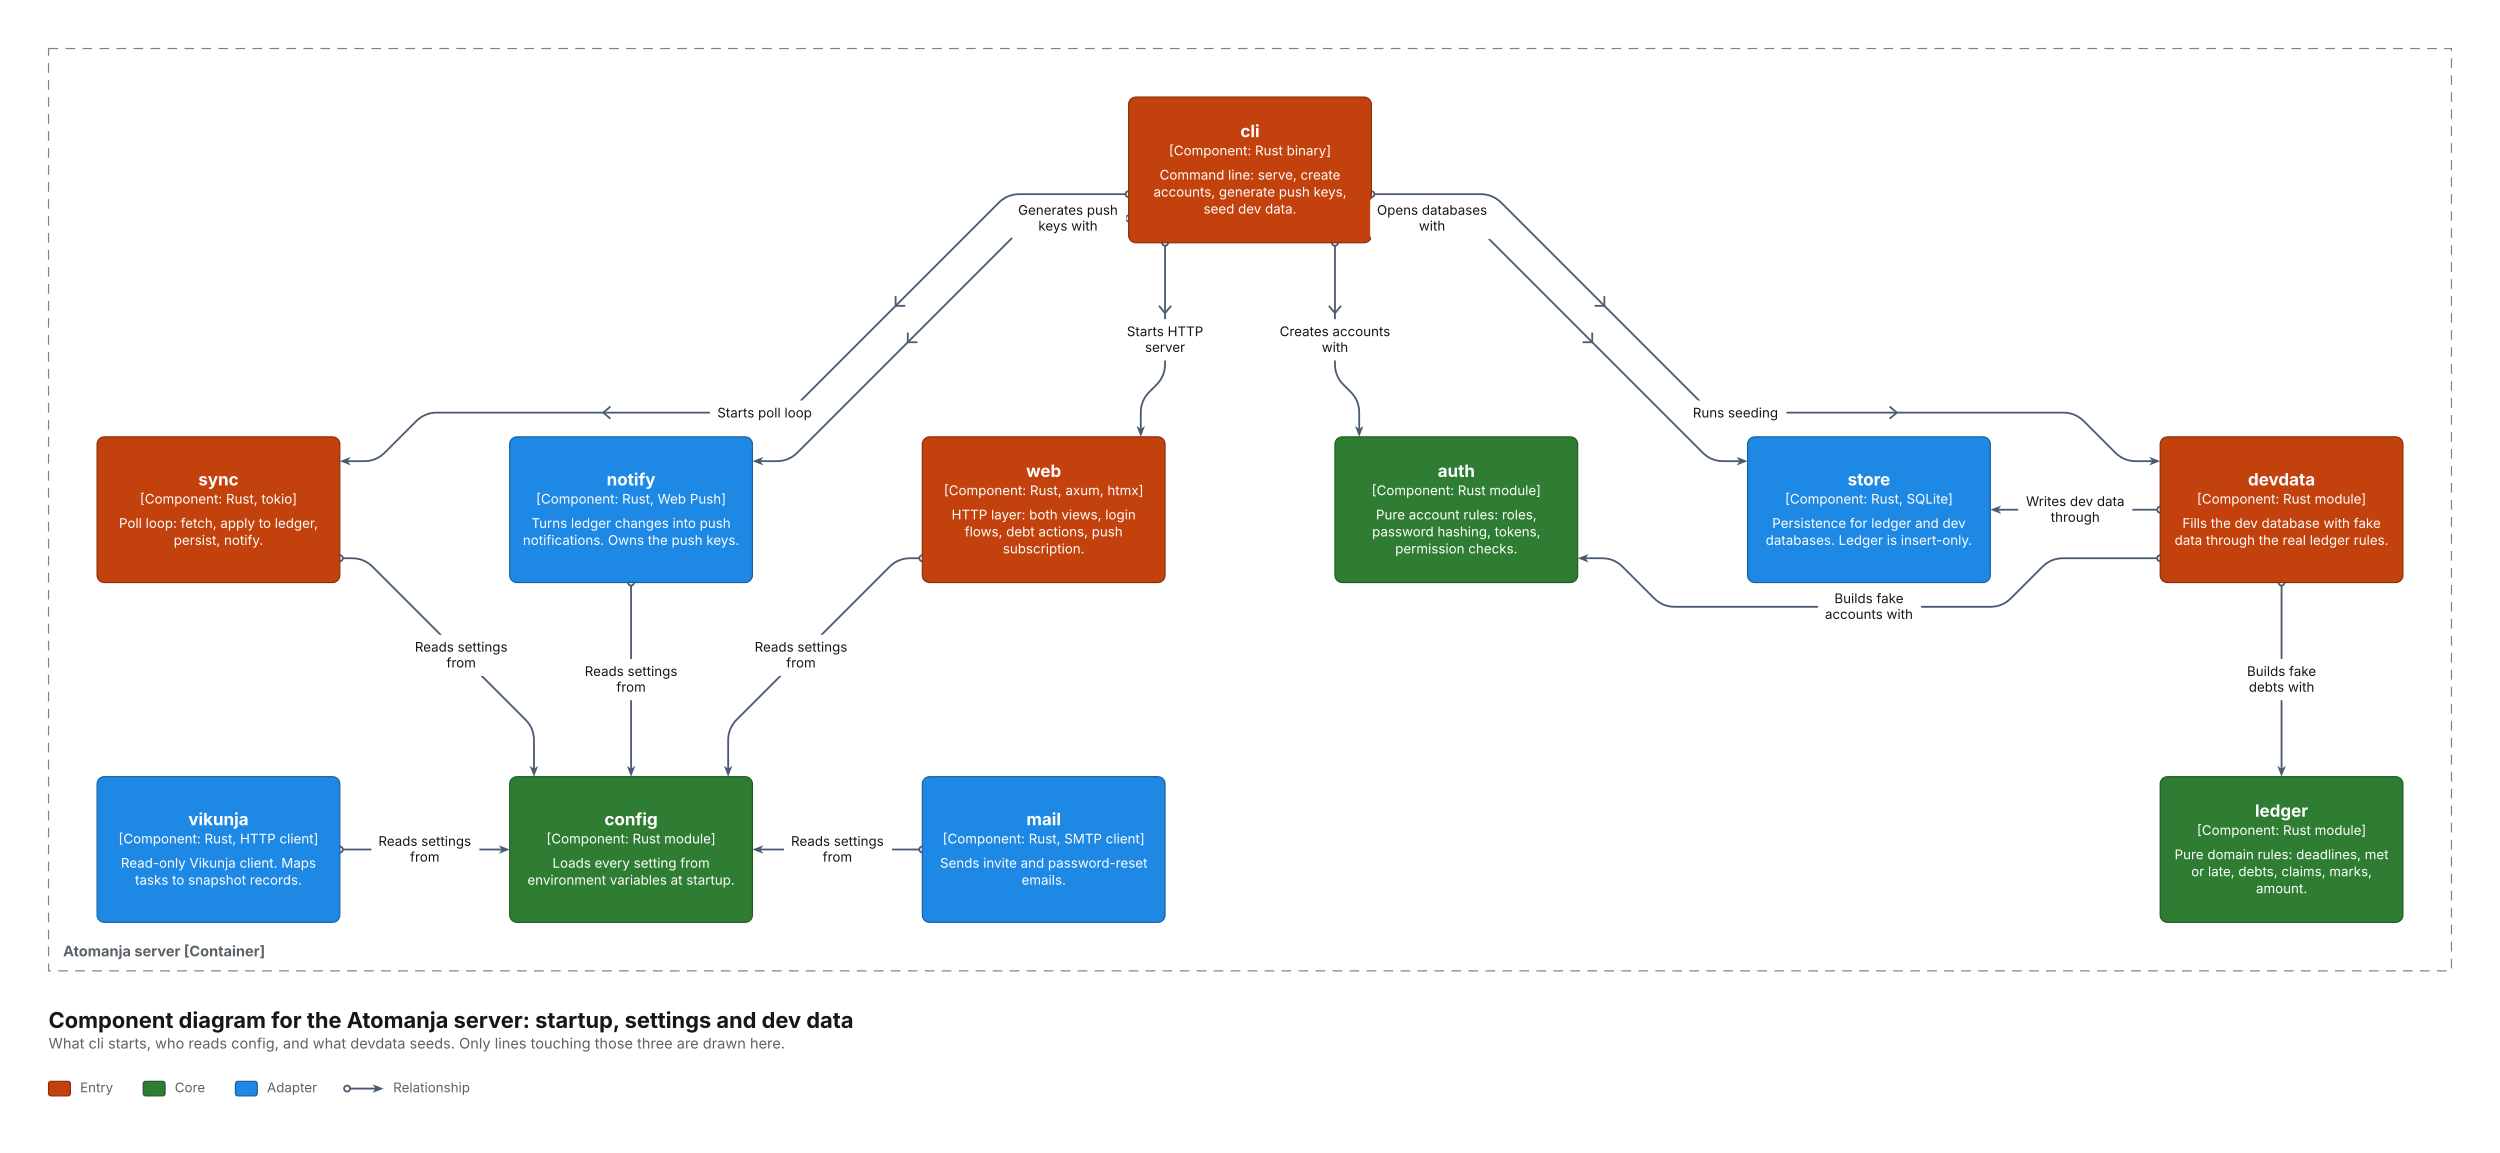
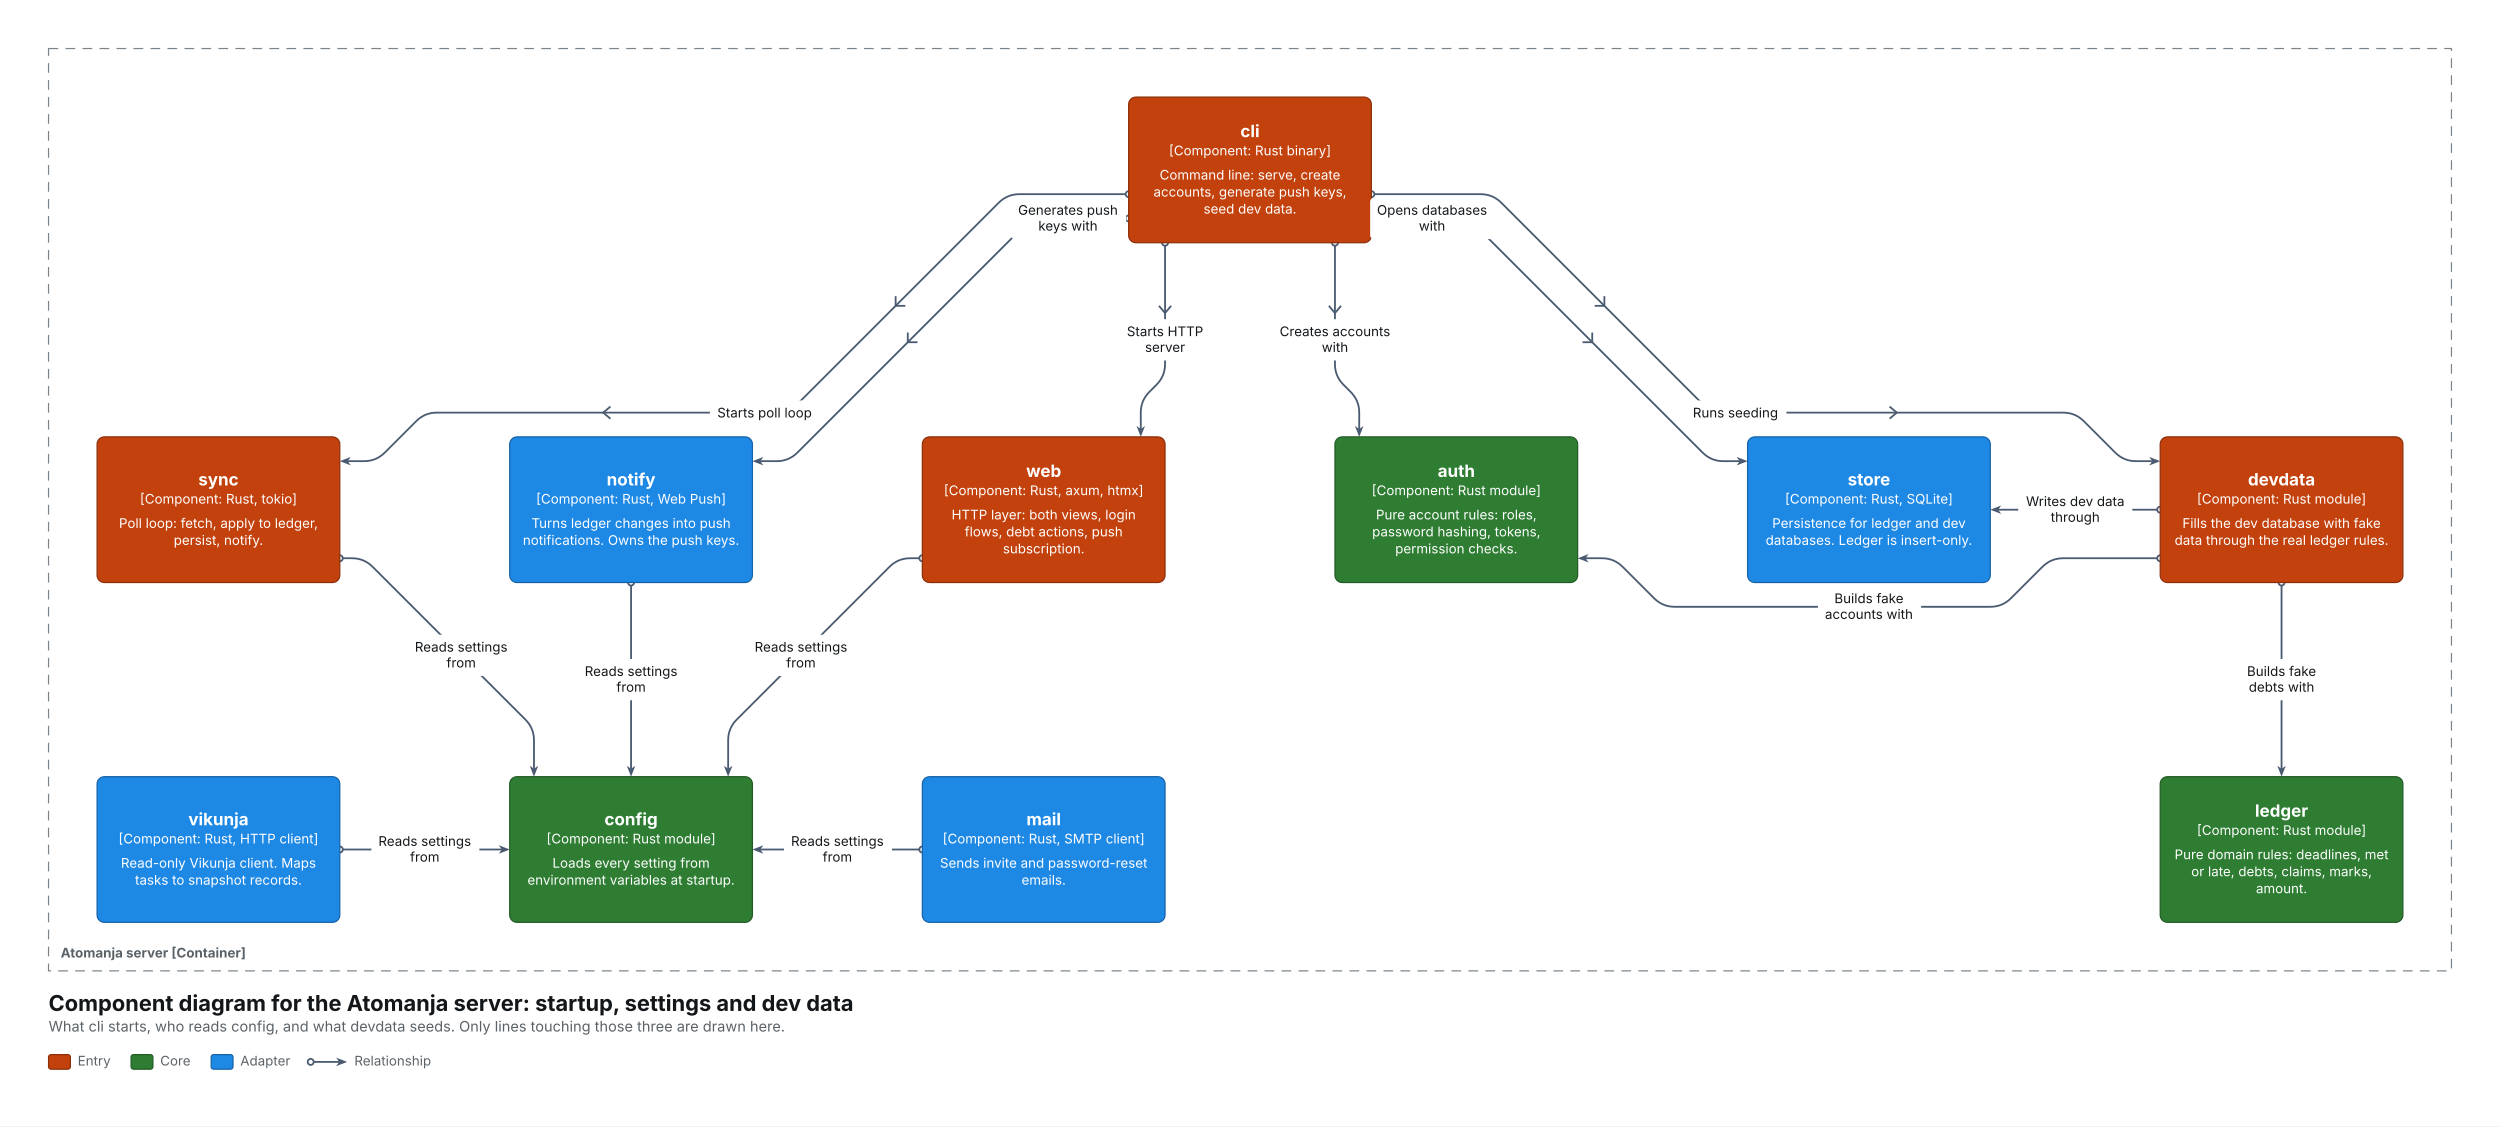
- <svg xmlns="http://www.w3.org/2000/svg" viewBox="20 60 2060 950" width="2060" height="950" xml:space="preserve">
-   <rect x="20" y="60" width="2060" height="950" fill="#ffffff" />
+ <svg xmlns="http://www.w3.org/2000/svg" viewBox="20 60 2060 928" width="2060" height="928" xml:space="preserve">
+   <rect x="20" y="60" width="2060" height="928" fill="#ffffff" />
  <g class="boundary">
    <rect x="60" y="100" width="1980" height="760" fill="none" stroke="#7b848b" stroke-width="1" stroke-dasharray="8 6" />
-     <text x="72" y="848" font-family="Inter, sans-serif" font-size="12" font-weight="bold" fill="#5a6268" text-anchor="start">Atomanja server [Container]</text>
+     <text x="70" y="849" font-family="Inter, sans-serif" font-size="11" font-weight="bold" fill="#5a6268" text-anchor="start">Atomanja server [Container]</text>
  </g>
  <g class="line">
    <path d="M980 260 L980 360 Q980 370 972.9 377.1 L967.1 382.9 Q960 390 960 400 L960 414" fill="none" stroke="#4a5a70" stroke-width="1.5" stroke-linejoin="round" />
    <path d="M975,312 L980,318 L985,312" fill="none" stroke="#4a5a70" stroke-width="1.5" stroke-linejoin="round" />
    <path d="M960 420 L956.5 411 L960 413.5 L963.5 411 Z" fill="#4a5a70" />
    <circle cx="980" cy="260" r="2.5" fill="#ffffff" stroke="#4a5a70" stroke-width="1.5" />
  </g>
  <g class="line">
    <path d="M950 220 L860 220 Q850 220 842.9 227.1 L677.1 392.9 Q670 400 660 400 L380 400 Q370 400 362.9 407.1 L337.1 432.9 Q330 440 320 440 L306 440" fill="none" stroke="#4a5a70" stroke-width="1.5" stroke-linejoin="round" />
    <path d="M758,304 L758,312 L766,312" fill="none" stroke="#4a5a70" stroke-width="1.5" stroke-linejoin="round" />
    <path d="M523,395 L517,400 L523,405" fill="none" stroke="#4a5a70" stroke-width="1.5" stroke-linejoin="round" />
    <path d="M300 440 L309 436.5 L306.5 440 L309 443.5 Z" fill="#4a5a70" />
    <circle cx="950" cy="220" r="2.5" fill="#ffffff" stroke="#4a5a70" stroke-width="1.5" />
  </g>
  <g class="line">
    <path d="M1150 220 L1240 220 Q1250 220 1257.1 227.1 L1422.9 392.9 Q1430 400 1440 400 L1720 400 Q1730 400 1737.1 407.1 L1762.9 432.9 Q1770 440 1780 440 L1794 440" fill="none" stroke="#4a5a70" stroke-width="1.5" stroke-linejoin="round" />
    <path d="M1334,312 L1342,312 L1342,304" fill="none" stroke="#4a5a70" stroke-width="1.5" stroke-linejoin="round" />
    <path d="M1577,405 L1583,400 L1577,395" fill="none" stroke="#4a5a70" stroke-width="1.5" stroke-linejoin="round" />
    <path d="M1800 440 L1791 443.5 L1793.5 440 L1791 436.5 Z" fill="#4a5a70" />
    <circle cx="1150" cy="220" r="2.5" fill="#ffffff" stroke="#4a5a70" stroke-width="1.5" />
  </g>
  <g class="line">
    <path d="M1150 240 L1220 240 Q1230 240 1237.1 247.1 L1422.9 432.9 Q1430 440 1440 440 L1454 440" fill="none" stroke="#4a5a70" stroke-width="1.5" stroke-linejoin="round" />
    <path d="M1324,342 L1332,342 L1332,334" fill="none" stroke="#4a5a70" stroke-width="1.5" stroke-linejoin="round" />
    <path d="M1460 440 L1451 443.5 L1453.5 440 L1451 436.5 Z" fill="#4a5a70" />
    <circle cx="1150" cy="240" r="2.5" fill="#ffffff" stroke="#4a5a70" stroke-width="1.5" />
  </g>
  <g class="line">
    <path d="M1120 260 L1120 360 Q1120 370 1127.1 377.1 L1132.9 382.9 Q1140 390 1140 400 L1140 414" fill="none" stroke="#4a5a70" stroke-width="1.5" stroke-linejoin="round" />
    <path d="M1115,312 L1120,318 L1125,312" fill="none" stroke="#4a5a70" stroke-width="1.5" stroke-linejoin="round" />
    <path d="M1140 420 L1136.5 411 L1140 413.5 L1143.5 411 Z" fill="#4a5a70" />
    <circle cx="1120" cy="260" r="2.5" fill="#ffffff" stroke="#4a5a70" stroke-width="1.5" />
  </g>
  <g class="line">
    <path d="M950 240 L880 240 Q870 240 862.9 247.1 L677.1 432.9 Q670 440 660 440 L646 440" fill="none" stroke="#4a5a70" stroke-width="1.5" stroke-linejoin="round" />
    <path d="M768,334 L768,342 L776,342" fill="none" stroke="#4a5a70" stroke-width="1.5" stroke-linejoin="round" />
    <path d="M640 440 L649 436.5 L646.5 440 L649 443.5 Z" fill="#4a5a70" />
    <circle cx="950" cy="240" r="2.5" fill="#ffffff" stroke="#4a5a70" stroke-width="1.5" />
  </g>
  <g class="line">
    <path d="M780 520 L770 520 Q760 520 752.9 527.1 L627.1 652.9 Q620 660 620 670 L620 694" fill="none" stroke="#4a5a70" stroke-width="1.5" stroke-linejoin="round" />
    <path d="M620 700 L616.5 691 L620 693.5 L623.5 691 Z" fill="#4a5a70" />
    <circle cx="780" cy="520" r="2.5" fill="#ffffff" stroke="#4a5a70" stroke-width="1.5" />
  </g>
  <g class="line">
    <path d="M300 520 L310 520 Q320 520 327.1 527.1 L452.9 652.9 Q460 660 460 670 L460 694" fill="none" stroke="#4a5a70" stroke-width="1.5" stroke-linejoin="round" />
    <path d="M460 700 L456.5 691 L460 693.5 L463.5 691 Z" fill="#4a5a70" />
    <circle cx="300" cy="520" r="2.5" fill="#ffffff" stroke="#4a5a70" stroke-width="1.5" />
  </g>
  <g class="line">
    <path d="M1900 540 L1900 694" fill="none" stroke="#4a5a70" stroke-width="1.5" stroke-linejoin="round" />
    <path d="M1900 700 L1896.5 691 L1900 693.5 L1903.5 691 Z" fill="#4a5a70" />
    <circle cx="1900" cy="540" r="2.5" fill="#ffffff" stroke="#4a5a70" stroke-width="1.5" />
  </g>
  <g class="line">
    <path d="M1800 520 L1720 520 Q1710 520 1702.9 527.1 L1677.1 552.9 Q1670 560 1660 560 L1400 560 Q1390 560 1382.9 552.9 L1357.1 527.1 Q1350 520 1340 520 L1326 520" fill="none" stroke="#4a5a70" stroke-width="1.5" stroke-linejoin="round" />
    <path d="M1320 520 L1329 516.5 L1326.5 520 L1329 523.5 Z" fill="#4a5a70" />
    <circle cx="1800" cy="520" r="2.5" fill="#ffffff" stroke="#4a5a70" stroke-width="1.5" />
  </g>
  <g class="line">
    <path d="M1800 480 L1666 480" fill="none" stroke="#4a5a70" stroke-width="1.5" stroke-linejoin="round" />
    <path d="M1660 480 L1669 476.5 L1666.5 480 L1669 483.5 Z" fill="#4a5a70" />
    <circle cx="1800" cy="480" r="2.5" fill="#ffffff" stroke="#4a5a70" stroke-width="1.5" />
  </g>
  <g class="line">
    <path d="M300 760 L434 760" fill="none" stroke="#4a5a70" stroke-width="1.5" stroke-linejoin="round" />
    <path d="M440 760 L431 763.5 L433.5 760 L431 756.5 Z" fill="#4a5a70" />
    <circle cx="300" cy="760" r="2.5" fill="#ffffff" stroke="#4a5a70" stroke-width="1.5" />
  </g>
  <g class="line">
    <path d="M540 540 L540 694" fill="none" stroke="#4a5a70" stroke-width="1.5" stroke-linejoin="round" />
    <path d="M540 700 L536.5 691 L540 693.5 L543.5 691 Z" fill="#4a5a70" />
    <circle cx="540" cy="540" r="2.5" fill="#ffffff" stroke="#4a5a70" stroke-width="1.5" />
  </g>
  <g class="line">
    <path d="M780 760 L646 760" fill="none" stroke="#4a5a70" stroke-width="1.5" stroke-linejoin="round" />
    <path d="M640 760 L649 756.5 L646.5 760 L649 763.5 Z" fill="#4a5a70" />
    <circle cx="780" cy="760" r="2.5" fill="#ffffff" stroke="#4a5a70" stroke-width="1.5" />
  </g>
  <g class="box">
    <rect x="950" y="140" width="200" height="120" rx="6" fill="#c2410c" stroke="#8b2e08" stroke-width="1" />
    <text x="1050" y="173" font-family="Inter, sans-serif" font-size="14" font-weight="bold" fill="#ffffff" text-anchor="middle">cli</text>
    <text x="1050" y="188" font-family="Inter, sans-serif" font-size="11" fill="#ffffff" text-anchor="middle">[Component: Rust binary]</text>
    <text x="1050" y="208" font-family="Inter, sans-serif" font-size="11" fill="#ffffff" text-anchor="middle">Command line: serve, create</text>
    <text x="1050" y="222" font-family="Inter, sans-serif" font-size="11" fill="#ffffff" text-anchor="middle">accounts, generate push keys,</text>
    <text x="1050" y="236" font-family="Inter, sans-serif" font-size="11" fill="#ffffff" text-anchor="middle">seed dev data.</text>
  </g>
  <g class="box">
    <rect x="780" y="420" width="200" height="120" rx="6" fill="#c2410c" stroke="#8b2e08" stroke-width="1" />
    <text x="880" y="453" font-family="Inter, sans-serif" font-size="14" font-weight="bold" fill="#ffffff" text-anchor="middle">web</text>
    <text x="880" y="468" font-family="Inter, sans-serif" font-size="11" fill="#ffffff" text-anchor="middle">[Component: Rust, axum, htmx]</text>
    <text x="880" y="488" font-family="Inter, sans-serif" font-size="11" fill="#ffffff" text-anchor="middle">HTTP layer: both views, login</text>
    <text x="880" y="502" font-family="Inter, sans-serif" font-size="11" fill="#ffffff" text-anchor="middle">flows, debt actions, push</text>
    <text x="880" y="516" font-family="Inter, sans-serif" font-size="11" fill="#ffffff" text-anchor="middle">subscription.</text>
  </g>
  <g class="box">
    <rect x="100" y="420" width="200" height="120" rx="6" fill="#c2410c" stroke="#8b2e08" stroke-width="1" />
    <text x="200" y="460" font-family="Inter, sans-serif" font-size="14" font-weight="bold" fill="#ffffff" text-anchor="middle">sync</text>
    <text x="200" y="475" font-family="Inter, sans-serif" font-size="11" fill="#ffffff" text-anchor="middle">[Component: Rust, tokio]</text>
    <text x="200" y="495" font-family="Inter, sans-serif" font-size="11" fill="#ffffff" text-anchor="middle">Poll loop: fetch, apply to ledger,</text>
    <text x="200" y="509" font-family="Inter, sans-serif" font-size="11" fill="#ffffff" text-anchor="middle">persist, notify.</text>
  </g>
  <g class="box">
    <rect x="1800" y="420" width="200" height="120" rx="6" fill="#c2410c" stroke="#8b2e08" stroke-width="1" />
    <text x="1900" y="460" font-family="Inter, sans-serif" font-size="14" font-weight="bold" fill="#ffffff" text-anchor="middle">devdata</text>
    <text x="1900" y="475" font-family="Inter, sans-serif" font-size="11" fill="#ffffff" text-anchor="middle">[Component: Rust module]</text>
    <text x="1900" y="495" font-family="Inter, sans-serif" font-size="11" fill="#ffffff" text-anchor="middle">Fills the dev database with fake</text>
    <text x="1900" y="509" font-family="Inter, sans-serif" font-size="11" fill="#ffffff" text-anchor="middle">data through the real ledger rules.</text>
  </g>
  <g class="box">
    <rect x="1800" y="700" width="200" height="120" rx="6" fill="#2e7d32" stroke="#215a24" stroke-width="1" />
    <text x="1900" y="733" font-family="Inter, sans-serif" font-size="14" font-weight="bold" fill="#ffffff" text-anchor="middle">ledger</text>
    <text x="1900" y="748" font-family="Inter, sans-serif" font-size="11" fill="#ffffff" text-anchor="middle">[Component: Rust module]</text>
    <text x="1900" y="768" font-family="Inter, sans-serif" font-size="11" fill="#ffffff" text-anchor="middle">Pure domain rules: deadlines, met</text>
    <text x="1900" y="782" font-family="Inter, sans-serif" font-size="11" fill="#ffffff" text-anchor="middle">or late, debts, claims, marks,</text>
    <text x="1900" y="796" font-family="Inter, sans-serif" font-size="11" fill="#ffffff" text-anchor="middle">amount.</text>
  </g>
  <g class="box">
    <rect x="1120" y="420" width="200" height="120" rx="6" fill="#2e7d32" stroke="#215a24" stroke-width="1" />
    <text x="1220" y="453" font-family="Inter, sans-serif" font-size="14" font-weight="bold" fill="#ffffff" text-anchor="middle">auth</text>
    <text x="1220" y="468" font-family="Inter, sans-serif" font-size="11" fill="#ffffff" text-anchor="middle">[Component: Rust module]</text>
    <text x="1220" y="488" font-family="Inter, sans-serif" font-size="11" fill="#ffffff" text-anchor="middle">Pure account rules: roles,</text>
    <text x="1220" y="502" font-family="Inter, sans-serif" font-size="11" fill="#ffffff" text-anchor="middle">password hashing, tokens,</text>
    <text x="1220" y="516" font-family="Inter, sans-serif" font-size="11" fill="#ffffff" text-anchor="middle">permission checks.</text>
  </g>
  <g class="box">
    <rect x="440" y="700" width="200" height="120" rx="6" fill="#2e7d32" stroke="#215a24" stroke-width="1" />
    <text x="540" y="740" font-family="Inter, sans-serif" font-size="14" font-weight="bold" fill="#ffffff" text-anchor="middle">config</text>
    <text x="540" y="755" font-family="Inter, sans-serif" font-size="11" fill="#ffffff" text-anchor="middle">[Component: Rust module]</text>
    <text x="540" y="775" font-family="Inter, sans-serif" font-size="11" fill="#ffffff" text-anchor="middle">Loads every setting from</text>
    <text x="540" y="789" font-family="Inter, sans-serif" font-size="11" fill="#ffffff" text-anchor="middle">environment variables at startup.</text>
  </g>
  <g class="box">
    <rect x="100" y="700" width="200" height="120" rx="6" fill="#1e88e5" stroke="#1561a4" stroke-width="1" />
    <text x="200" y="740" font-family="Inter, sans-serif" font-size="14" font-weight="bold" fill="#ffffff" text-anchor="middle">vikunja</text>
    <text x="200" y="755" font-family="Inter, sans-serif" font-size="11" fill="#ffffff" text-anchor="middle">[Component: Rust, HTTP client]</text>
    <text x="200" y="775" font-family="Inter, sans-serif" font-size="11" fill="#ffffff" text-anchor="middle">Read-only Vikunja client. Maps</text>
    <text x="200" y="789" font-family="Inter, sans-serif" font-size="11" fill="#ffffff" text-anchor="middle">tasks to snapshot records.</text>
  </g>
  <g class="box">
    <rect x="440" y="420" width="200" height="120" rx="6" fill="#1e88e5" stroke="#1561a4" stroke-width="1" />
    <text x="540" y="460" font-family="Inter, sans-serif" font-size="14" font-weight="bold" fill="#ffffff" text-anchor="middle">notify</text>
    <text x="540" y="475" font-family="Inter, sans-serif" font-size="11" fill="#ffffff" text-anchor="middle">[Component: Rust, Web Push]</text>
    <text x="540" y="495" font-family="Inter, sans-serif" font-size="11" fill="#ffffff" text-anchor="middle">Turns ledger changes into push</text>
    <text x="540" y="509" font-family="Inter, sans-serif" font-size="11" fill="#ffffff" text-anchor="middle">notifications. Owns the push keys.</text>
  </g>
  <g class="box">
    <rect x="780" y="700" width="200" height="120" rx="6" fill="#1e88e5" stroke="#1561a4" stroke-width="1" />
    <text x="880" y="740" font-family="Inter, sans-serif" font-size="14" font-weight="bold" fill="#ffffff" text-anchor="middle">mail</text>
    <text x="880" y="755" font-family="Inter, sans-serif" font-size="11" fill="#ffffff" text-anchor="middle">[Component: Rust, SMTP client]</text>
    <text x="880" y="775" font-family="Inter, sans-serif" font-size="11" fill="#ffffff" text-anchor="middle">Sends invite and password-reset</text>
    <text x="880" y="789" font-family="Inter, sans-serif" font-size="11" fill="#ffffff" text-anchor="middle">emails.</text>
  </g>
  <g class="box">
    <rect x="1460" y="420" width="200" height="120" rx="6" fill="#1e88e5" stroke="#1561a4" stroke-width="1" />
    <text x="1560" y="460" font-family="Inter, sans-serif" font-size="14" font-weight="bold" fill="#ffffff" text-anchor="middle">store</text>
    <text x="1560" y="475" font-family="Inter, sans-serif" font-size="11" fill="#ffffff" text-anchor="middle">[Component: Rust, SQLite]</text>
    <text x="1560" y="495" font-family="Inter, sans-serif" font-size="11" fill="#ffffff" text-anchor="middle">Persistence for ledger and dev</text>
    <text x="1560" y="509" font-family="Inter, sans-serif" font-size="11" fill="#ffffff" text-anchor="middle">databases. Ledger is insert-only.</text>
  </g>
  <g class="label">
    <rect x="943" y="323" width="75" height="34" rx="3" fill="#ffffff" />
    <text x="980" y="337" font-family="Inter, sans-serif" font-size="11" fill="#14171a" text-anchor="middle">Starts HTTP</text>
    <text x="980" y="350" font-family="Inter, sans-serif" font-size="11" fill="#14171a" text-anchor="middle">server</text>
  </g>
  <g class="label">
    <rect x="605" y="390" width="90" height="21" rx="3" fill="#ffffff" />
    <text x="650" y="404" font-family="Inter, sans-serif" font-size="11" fill="#14171a" text-anchor="middle">Starts poll loop</text>
  </g>
  <g class="label">
    <rect x="1409" y="390" width="83" height="21" rx="3" fill="#ffffff" />
    <text x="1450" y="404" font-family="Inter, sans-serif" font-size="11" fill="#14171a" text-anchor="middle">Runs seeding</text>
  </g>
  <g class="label">
    <rect x="1149" y="223" width="103" height="34" rx="3" fill="#ffffff" />
    <text x="1200" y="237" font-family="Inter, sans-serif" font-size="11" fill="#14171a" text-anchor="middle">Opens databases</text>
    <text x="1200" y="250" font-family="Inter, sans-serif" font-size="11" fill="#14171a" text-anchor="middle">with</text>
  </g>
  <g class="label">
    <rect x="1068" y="323" width="104" height="34" rx="3" fill="#ffffff" />
    <text x="1120" y="337" font-family="Inter, sans-serif" font-size="11" fill="#14171a" text-anchor="middle">Creates accounts</text>
    <text x="1120" y="350" font-family="Inter, sans-serif" font-size="11" fill="#14171a" text-anchor="middle">with</text>
  </g>
  <g class="label">
    <rect x="853" y="223" width="95" height="34" rx="3" fill="#ffffff" />
    <text x="900" y="237" font-family="Inter, sans-serif" font-size="11" fill="#14171a" text-anchor="middle">Generates push</text>
    <text x="900" y="250" font-family="Inter, sans-serif" font-size="11" fill="#14171a" text-anchor="middle">keys with</text>
  </g>
  <g class="label">
    <rect x="636" y="583" width="89" height="34" rx="3" fill="#ffffff" />
    <text x="680" y="597" font-family="Inter, sans-serif" font-size="11" fill="#14171a" text-anchor="middle">Reads settings</text>
    <text x="680" y="610" font-family="Inter, sans-serif" font-size="11" fill="#14171a" text-anchor="middle">from</text>
  </g>
  <g class="label">
    <rect x="356" y="583" width="89" height="34" rx="3" fill="#ffffff" />
    <text x="400" y="597" font-family="Inter, sans-serif" font-size="11" fill="#14171a" text-anchor="middle">Reads settings</text>
    <text x="400" y="610" font-family="Inter, sans-serif" font-size="11" fill="#14171a" text-anchor="middle">from</text>
  </g>
  <g class="label">
    <rect x="1865" y="603" width="70" height="34" rx="3" fill="#ffffff" />
    <text x="1900" y="617" font-family="Inter, sans-serif" font-size="11" fill="#14171a" text-anchor="middle">Builds fake</text>
    <text x="1900" y="630" font-family="Inter, sans-serif" font-size="11" fill="#14171a" text-anchor="middle">debts with</text>
  </g>
  <g class="label">
    <rect x="1518" y="543" width="85" height="34" rx="3" fill="#ffffff" />
    <text x="1560" y="557" font-family="Inter, sans-serif" font-size="11" fill="#14171a" text-anchor="middle">Builds fake</text>
    <text x="1560" y="570" font-family="Inter, sans-serif" font-size="11" fill="#14171a" text-anchor="middle">accounts with</text>
  </g>
  <g class="label">
    <rect x="1683" y="463" width="94" height="34" rx="3" fill="#ffffff" />
    <text x="1730" y="477" font-family="Inter, sans-serif" font-size="11" fill="#14171a" text-anchor="middle">Writes dev data</text>
    <text x="1730" y="490" font-family="Inter, sans-serif" font-size="11" fill="#14171a" text-anchor="middle">through</text>
  </g>
  <g class="label">
    <rect x="326" y="743" width="89" height="34" rx="3" fill="#ffffff" />
    <text x="370" y="757" font-family="Inter, sans-serif" font-size="11" fill="#14171a" text-anchor="middle">Reads settings</text>
    <text x="370" y="770" font-family="Inter, sans-serif" font-size="11" fill="#14171a" text-anchor="middle">from</text>
  </g>
  <g class="label">
    <rect x="496" y="603" width="89" height="34" rx="3" fill="#ffffff" />
    <text x="540" y="617" font-family="Inter, sans-serif" font-size="11" fill="#14171a" text-anchor="middle">Reads settings</text>
    <text x="540" y="630" font-family="Inter, sans-serif" font-size="11" fill="#14171a" text-anchor="middle">from</text>
  </g>
  <g class="label">
    <rect x="666" y="743" width="89" height="34" rx="3" fill="#ffffff" />
    <text x="710" y="757" font-family="Inter, sans-serif" font-size="11" fill="#14171a" text-anchor="middle">Reads settings</text>
    <text x="710" y="770" font-family="Inter, sans-serif" font-size="11" fill="#14171a" text-anchor="middle">from</text>
  </g>
  <g class="title">
-     <text x="60" y="907" font-family="Inter, sans-serif" font-size="18" font-weight="bold" fill="#14171a" text-anchor="start">Component diagram for the Atomanja server: startup, settings and dev data</text>
+     <text x="60" y="893" font-family="Inter, sans-serif" font-size="18" font-weight="bold" fill="#14171a" text-anchor="start">Component diagram for the Atomanja server: startup, settings and dev data</text>
  </g>
  <g class="subtitle">
-     <text x="60" y="924" font-family="Inter, sans-serif" font-size="12" fill="#5a6268" text-anchor="start">What cli starts, who reads config, and what devdata seeds. Only lines touching those three are drawn here.</text>
-   </g>
-   <g class="key">
-     <rect x="60" y="951" width="18" height="12" rx="2" fill="#c2410c" stroke="#8b2e08" stroke-width="1" />
-     <text x="86" y="960" font-family="Inter, sans-serif" font-size="11" fill="#5a6268" text-anchor="start">Entry</text>
-   </g>
-   <g class="key">
-     <rect x="138" y="951" width="18" height="12" rx="2" fill="#2e7d32" stroke="#215a24" stroke-width="1" />
-     <text x="164" y="960" font-family="Inter, sans-serif" font-size="11" fill="#5a6268" text-anchor="start">Core</text>
-   </g>
-   <g class="key">
-     <rect x="214" y="951" width="18" height="12" rx="2" fill="#1e88e5" stroke="#1561a4" stroke-width="1" />
-     <text x="240" y="960" font-family="Inter, sans-serif" font-size="11" fill="#5a6268" text-anchor="start">Adapter</text>
-   </g>
-   <g class="key">
-     <path d="M306 957 L330 957" fill="none" stroke="#4a5a70" stroke-width="1.5" stroke-linejoin="round" />
-     <path d="M336 957 L327 960.5 L329.5 957 L327 953.5 Z" fill="#4a5a70" />
-     <circle cx="306" cy="957" r="2.5" fill="#ffffff" stroke="#4a5a70" stroke-width="1.5" />
-     <text x="344" y="960" font-family="Inter, sans-serif" font-size="11" fill="#5a6268" text-anchor="start">Relationship</text>
+     <text x="60" y="910" font-family="Inter, sans-serif" font-size="12" fill="#5a6268" text-anchor="start">What cli starts, who reads config, and what devdata seeds. Only lines touching those three are drawn here.</text>
+   </g>
+   <g class="key">
+     <rect x="60" y="929" width="18" height="12" rx="2" fill="#c2410c" stroke="#8b2e08" stroke-width="1" />
+     <text x="84" y="938" font-family="Inter, sans-serif" font-size="11" fill="#5a6268" text-anchor="start">Entry</text>
+   </g>
+   <g class="key">
+     <rect x="128" y="929" width="18" height="12" rx="2" fill="#2e7d32" stroke="#215a24" stroke-width="1" />
+     <text x="152" y="938" font-family="Inter, sans-serif" font-size="11" fill="#5a6268" text-anchor="start">Core</text>
+   </g>
+   <g class="key">
+     <rect x="194" y="929" width="18" height="12" rx="2" fill="#1e88e5" stroke="#1561a4" stroke-width="1" />
+     <text x="218" y="938" font-family="Inter, sans-serif" font-size="11" fill="#5a6268" text-anchor="start">Adapter</text>
+   </g>
+   <g class="key">
+     <path d="M276 935 L300 935" fill="none" stroke="#4a5a70" stroke-width="1.5" stroke-linejoin="round" />
+     <path d="M306 935 L297 938.5 L299.5 935 L297 931.5 Z" fill="#4a5a70" />
+     <circle cx="276" cy="935" r="2.5" fill="#ffffff" stroke="#4a5a70" stroke-width="1.5" />
+     <text x="312" y="938" font-family="Inter, sans-serif" font-size="11" fill="#5a6268" text-anchor="start">Relationship</text>
  </g>
</svg>
